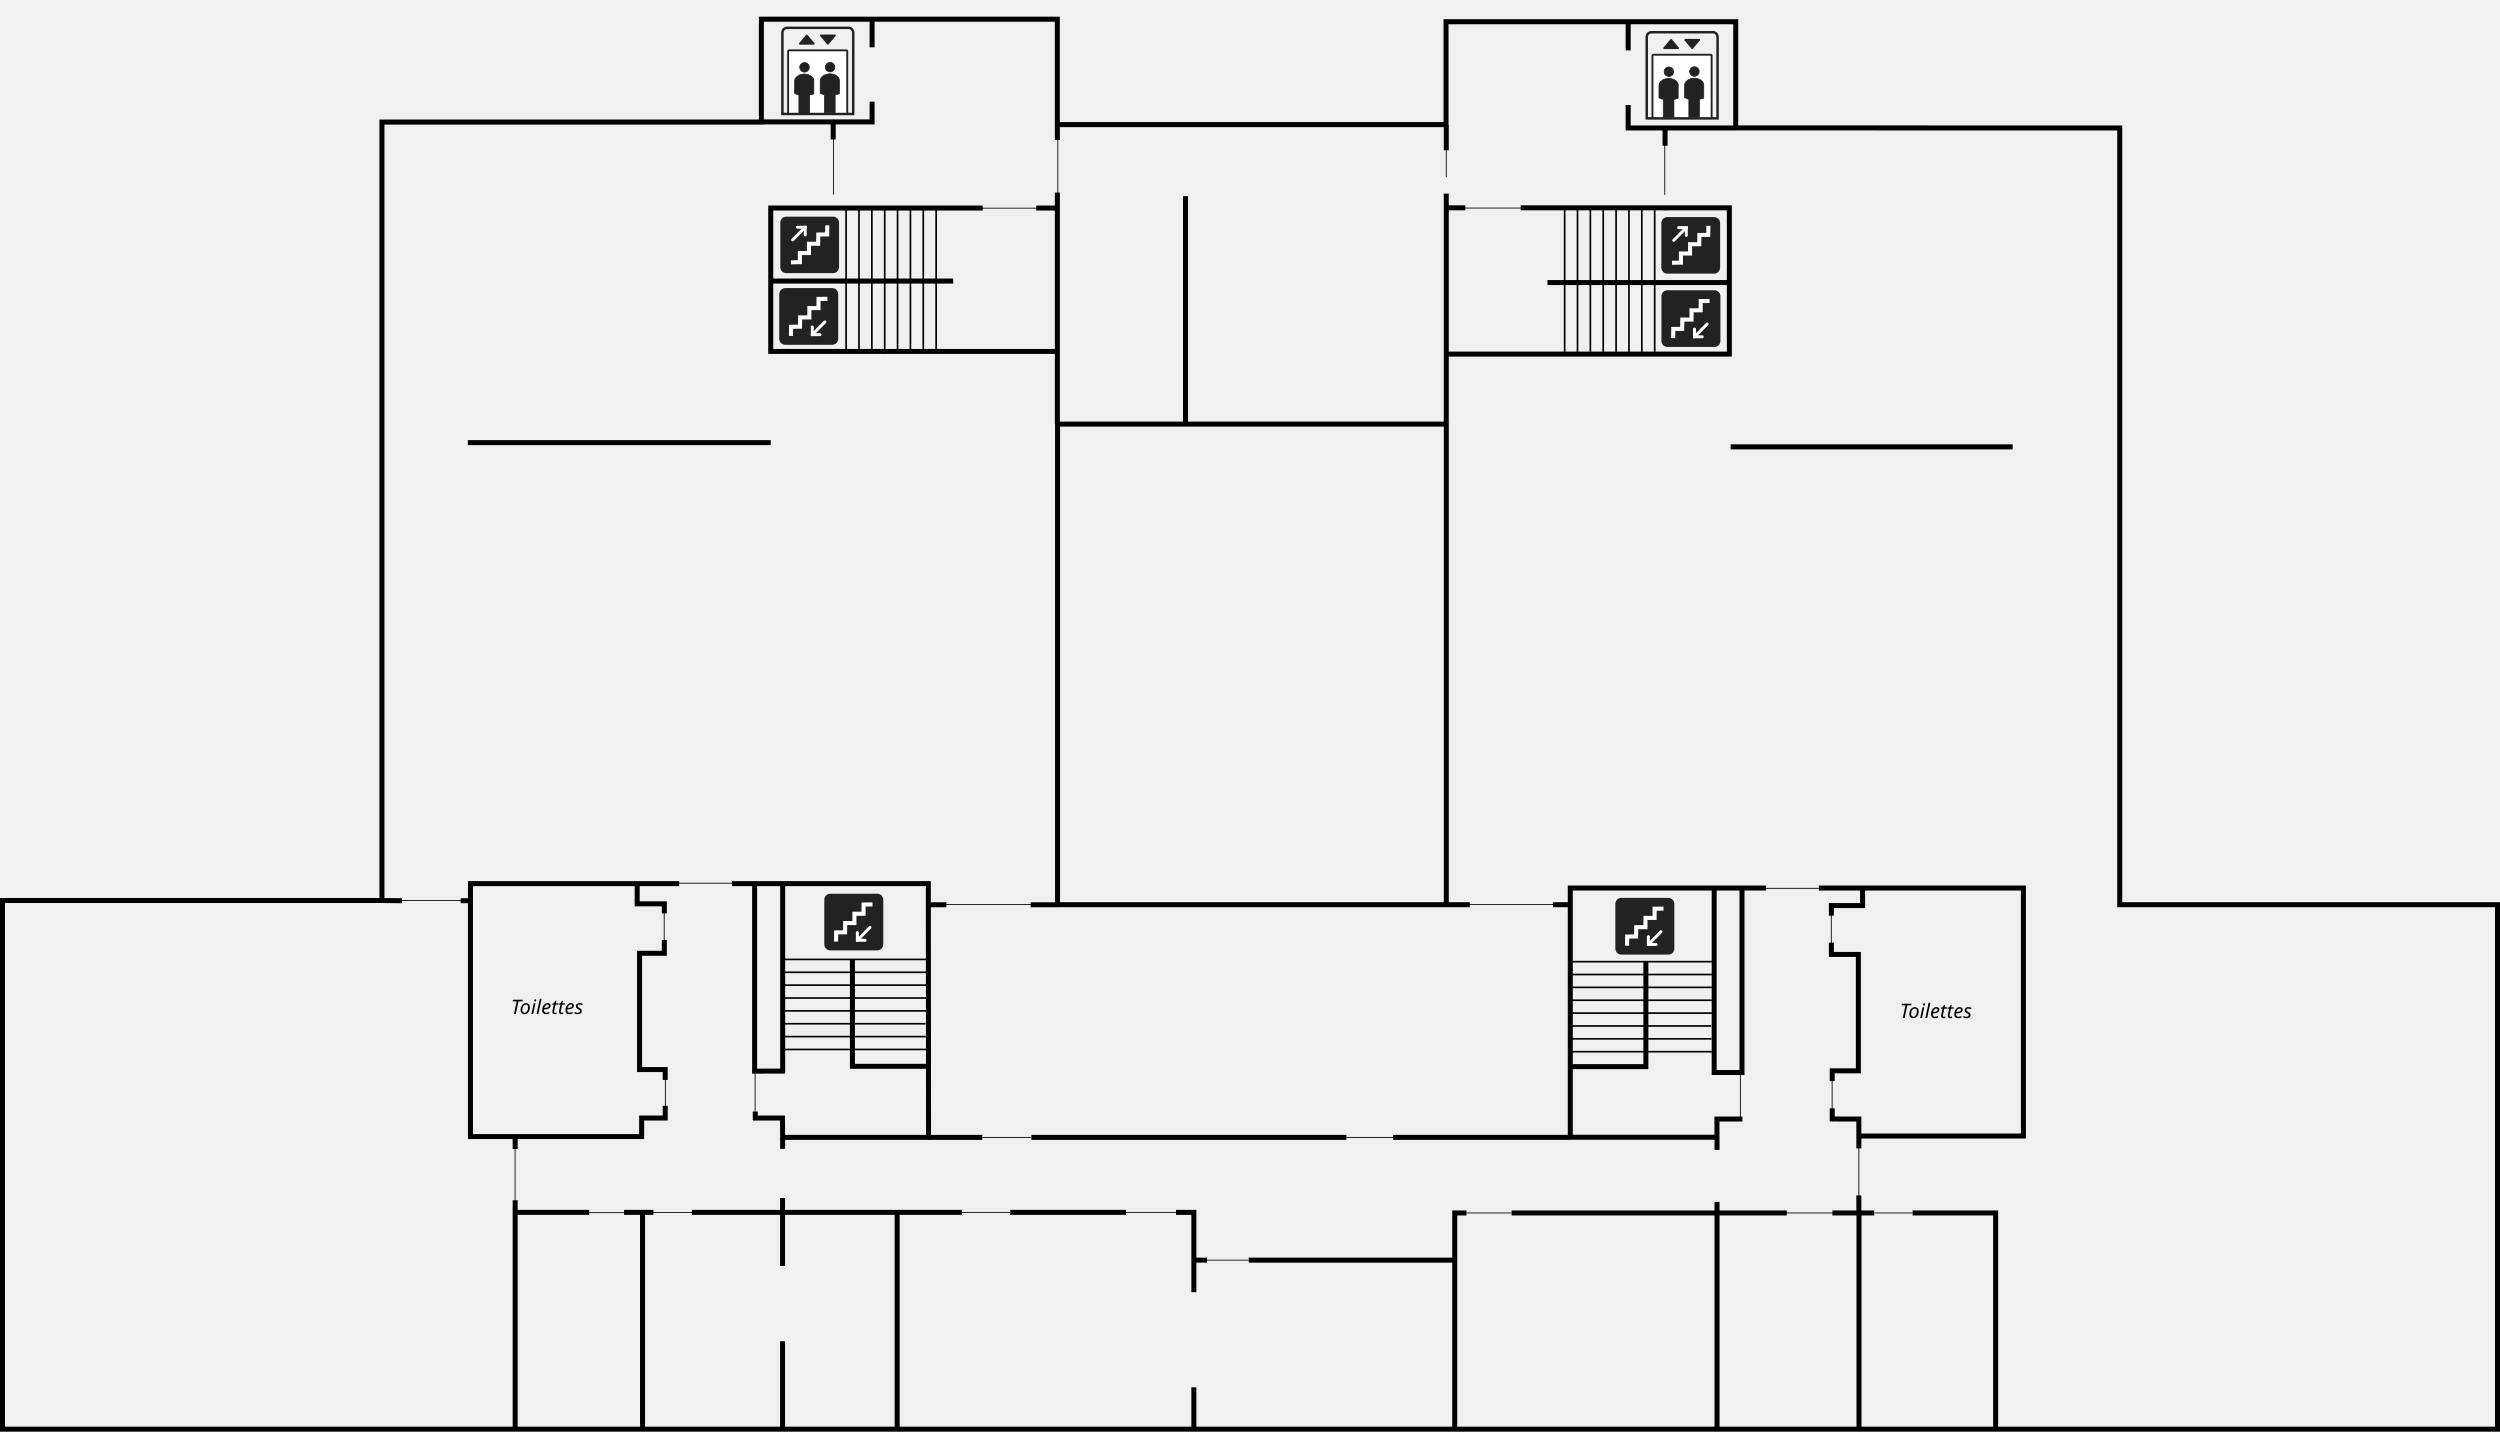
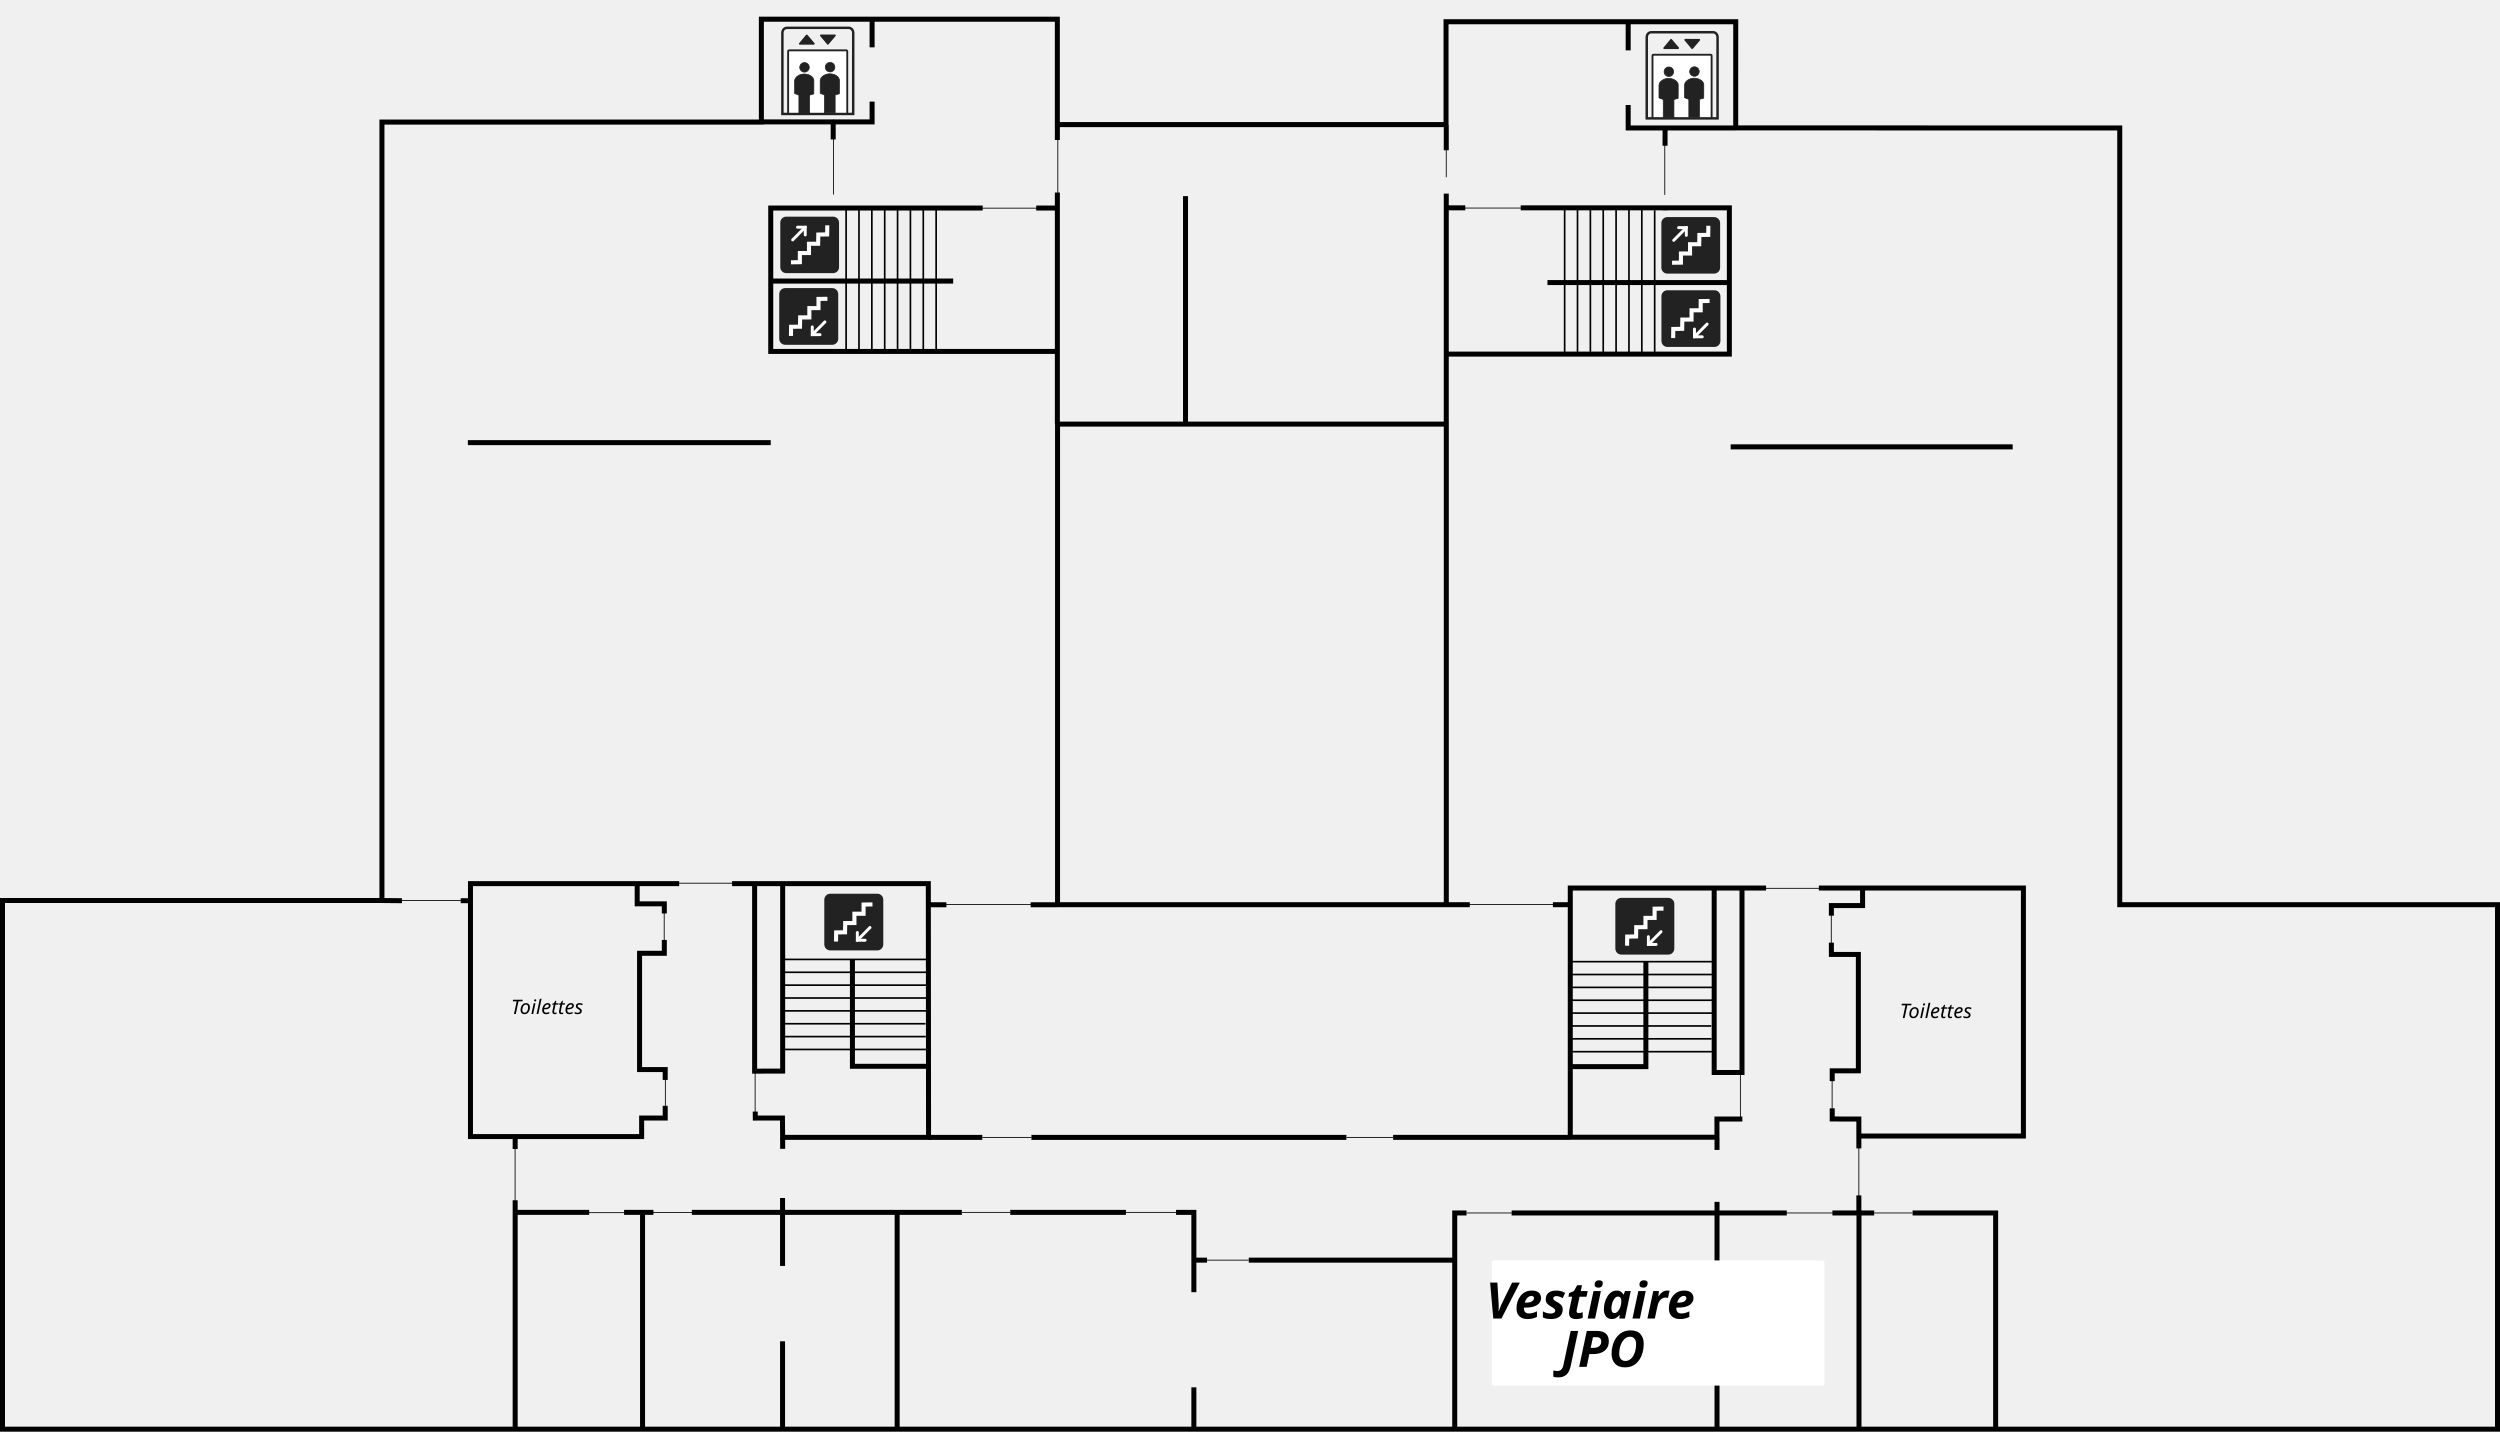
<svg xmlns="http://www.w3.org/2000/svg" xmlns:xlink="http://www.w3.org/1999/xlink" width="100%" height="100%" viewBox="0 0 2995.041 1715.44" id="svg2" version="1.1">
  <defs id="defs4">
    <linearGradient id="linearGradient15662">
      <stop style="stop-color:#ffffff;stop-opacity:0;" offset="0" id="stop15664" />
      <stop style="stop-color:#f8f8f8;stop-opacity:1;" offset="1" id="stop15666" />
    </linearGradient>
    <linearGradient id="linearGradient259">
      <stop style="stop-color:#e0e0e0;stop-opacity:1;" offset="0" id="stop260" />
      <stop id="stop4886" offset="0.405" style="stop-color:#ffffff;stop-opacity:1;" />
      <stop id="stop4884" offset="0.534" style="stop-color:#cdcdcd;stop-opacity:1;" />
      <stop style="stop-color:#494949;stop-opacity:1;" offset="1" id="stop261" />
    </linearGradient>
    <linearGradient id="linearGradient4668">
      <stop style="stop-color:#8e8d87;stop-opacity:1;" offset="0" id="stop4670" />
      <stop id="stop4676" offset="0.276" style="stop-color:#cbc9c1;stop-opacity:1;" />
      <stop style="stop-color:#8e8d87;stop-opacity:1;" offset="1" id="stop4672" />
    </linearGradient>
    <linearGradient id="linearGradient4688">
      <stop style="stop-color:#666666;stop-opacity:1;" offset="0" id="stop4690" />
      <stop style="stop-color:#000000;stop-opacity:0;" offset="1" id="stop4692" />
    </linearGradient>
    <linearGradient id="linearGradient4698">
      <stop style="stop-color:#fffffd;stop-opacity:1;" offset="0" id="stop4700" />
      <stop id="stop4706" offset="0.5" style="stop-color:#bbbbb9;stop-opacity:1;" />
      <stop style="stop-color:#000000;stop-opacity:1;" offset="1" id="stop4702" />
    </linearGradient>
    <linearGradient id="linearGradient4733">
      <stop style="stop-color:#000000;stop-opacity:0.237;" offset="0" id="stop4735" />
      <stop style="stop-color:#000000;stop-opacity:0;" offset="1" id="stop4737" />
    </linearGradient>
    <linearGradient id="linearGradient4741">
      <stop style="stop-color:#dcdcda;stop-opacity:1;" offset="0" id="stop4743" />
      <stop style="stop-color:#bab9b7;stop-opacity:1;" offset="1" id="stop4745" />
    </linearGradient>
    <linearGradient id="linearGradient4762">
      <stop id="stop4764" offset="0" style="stop-color:#ffffff;stop-opacity:0.124;" />
      <stop style="stop-color:#ffffff;stop-opacity:1;" offset="0.103" id="stop4768" />
      <stop id="stop4766" offset="1" style="stop-color:#ffffff;stop-opacity:0;" />
    </linearGradient>
    <clipPath id="clip0-5-8-2-3">
      <rect y="0" x="0" id="rect3978-5-8-5-6" height="615" width="613" />
    </clipPath>
    <clipPath id="clip0-5-8-2-3-2">
      <rect y="0" x="0" id="rect3978-5-8-5-6-9" height="615" width="613" />
    </clipPath>
  </defs>
  <g id="layer1" transform="translate(621.216,68.64813)">
-     <a xlink:href="kb-voltaire-f1.svg" id="a1251" transform="translate(0.5357143,103.9286)">
+     <a xlink:href="kb-voltaire-f1.svg" transform="translate(0.5357143,103.9286)" id="a1251">
      <g id="g1040" transform="translate(131.4286,4.285714)">
        <rect style="fill:#222222;fill-opacity:1;stroke:none;stroke-width:3.826;stroke-linecap:round;stroke-linejoin:round;stroke-miterlimit:4;stroke-dasharray:none;stroke-opacity:1;paint-order:markers stroke fill" id="rect1968-8" width="70.659" height="67.941" x="1182.026" y="898.81" ry="7.205" />
        <path style="fill:none;stroke:#ffffff;stroke-width:4.89;stroke-linecap:butt;stroke-linejoin:miter;stroke-miterlimit:4;stroke-dasharray:none;stroke-opacity:1" d="m 1196.086,956.112 0.137,-10.934 10.661,-0.137 0.185,-11.114 h 11.038 v -11.115 h 10.941 l 0.026,-11.026 10.661,-0.137" id="path1903-3" />
        <g id="g1996-6" transform="matrix(0.136674,0,0,0.136674,1357.818,804.6627)">
          <path style="fill:none;stroke:#ffffff;stroke-width:25.932;stroke-linecap:round;stroke-linejoin:miter;stroke-miterlimit:4;stroke-dasharray:none;stroke-opacity:1" d="M -885.838,985.217 -996.563,1096.966" id="path1905-0" />
          <path style="fill:none;stroke:#ffffff;stroke-width:25.932;stroke-linecap:round;stroke-linejoin:miter;stroke-miterlimit:4;stroke-dasharray:none;stroke-opacity:1" d="m -928.614,1096.966 -67.95,1e-4 3.3e-4,-67.949" id="path1907-7" />
        </g>
      </g>
    </a>
    <text xml:space="preserve" style="font-style:normal;font-weight:normal;line-height:0%;font-family:sans-serif;letter-spacing:0px;word-spacing:0px;fill:#000000;fill-opacity:1;stroke:none" x="-9.091" y="1146.16" id="text3029">
      <tspan id="tspan3031" x="-9.091" y="1146.16" style="font-style:italic;font-variant:normal;font-weight:normal;font-stretch:normal;font-size:24px;line-height:1.25;font-family:'Atkinson Hyperlegible';-inkscape-font-specification:'Atkinson Hyperlegible Italic'">Toilettes</tspan>
    </text>
    <path id="path3883" style="fill:none;stroke:#000000;stroke-width:2;stroke-linecap:butt;stroke-linejoin:miter;stroke-miterlimit:4;stroke-opacity:1;stroke-dasharray:none" d="m 1258.929,1191.291 170.714,0 m -170.357,-107.857 170.714,0 m -172.5,15.408 172.5,0 m -171.429,15.408 172.143,0 m -172.857,15.408 172.857,0 m -172.143,15.408 173.214,0 m -172.857,15.408 170,0 m -170.714,15.408 171.071,0" />
    <path id="path3883-7" style="fill:none;stroke:#000000;stroke-width:2;stroke-linecap:butt;stroke-linejoin:miter;stroke-miterlimit:4;stroke-opacity:1;stroke-dasharray:none" d="m 317.589,1188.618 170.714,0 m -170.357,-107.857 170.714,0 m -172.5,15.408 172.5,0 m -171.429,15.408 172.143,0 m -172.857,15.408 172.857,0 m -172.143,15.408 173.214,0 m -172.857,15.408 170,0 m -170.714,15.408 171.071,0" />
    <path id="path3883-7-4" style="fill:none;stroke:#000000;stroke-width:2;stroke-linecap:butt;stroke-linejoin:miter;stroke-miterlimit:4;stroke-opacity:1;stroke-dasharray:none" d="m 392.45,182.465 0,170.714 m 107.857,-170.357 0,170.714 m -15.408,-172.5 0,172.5 m -15.408,-171.429 0,172.143 m -15.408,-172.857 0,172.857 m -15.408,-172.143 0,173.214 m -15.408,-172.857 0,170 m -15.408,-170.714 0,171.071" />
    <path id="path3883-7-45" style="fill:none;stroke:#000000;stroke-width:2;stroke-linecap:butt;stroke-linejoin:miter;stroke-miterlimit:4;stroke-opacity:1;stroke-dasharray:none" d="m 1253.256,182.793 0,170.714 m 107.857,-170.357 0,170.714 m -15.408,-172.5 0,172.5 m -15.408,-171.429 0,172.143 m -15.408,-172.857 0,172.857 m -15.408,-172.143 0,173.214 m -15.408,-172.857 0,170 m -15.408,-170.714 0,171.071" />
    <path style="fill:none;stroke:#000000;stroke-width:1px;stroke-linecap:butt;stroke-linejoin:miter;stroke-opacity:1" d="m 811.91,1058.083 65.912,0" id="path4283" transform="translate(-621.216,-68.64813)" />
    <path id="path4198" transform="translate(-621.216,-68.64813)" style="fill:none;stroke:#000000;stroke-width:6;stroke-linecap:butt;stroke-linejoin:miter;stroke-miterlimit:4;stroke-dasharray:none;stroke-opacity:1" d="M 1420.274,507.297 V 234.97 M 763.359,1057.439 v 25.357 h 32.5 v 11.538 m 0,31.741 v 16.006 H 766.216 v 139.286 h 30.714 v 12.409 m -339.362,-214.948 23.978,0.237 m 70.382,0 h 11.453 M 2073.366,535.35 h 337.838 M 923.359,530.296 H 560.502 M 1994.768,153.057 v 21.529 m 0,77.55 v -3.164 m -140.874,89.538 h 218.087 m -340.106,-89.538 h 23.55 m 66.408,0 h 249.958 v 175.261 H 1732.381 M 2079.369,153.31 h -128.794 v -27.534 m 0,-65.391 V 26.03 m -952.394,120.337 v 20.714 m 0,84.286 v -2.143 m 268.75,0 h -25.536 m -64.107,0 H 923.359 v 171.786 h 343.572 M 911.573,146.01 h 133.214 v -24.286 m 0,-65 V 23.153 m 836.591,1254.659 h 90.409 v -126.269 m -859.857,125.895 h -90.714 v -128.571 m -83.572,-90.714 v 225 l -33.58,0.115 -0.009,-225.669 m 0.714,274.095 0.104,7.765 32.516,-0.028 0.242,23.17 174.782,0.017 -0.267,-304.009 H 877.034 m -63.387,0 H 563.634 v 303.046 h 205.061 v -22.223 l 28.259,0.013 -0.025,-14.715 M 1266.737,149.017 v 18.695 m 0,62.938 v 276.795 M 1732.644,149.582 v 30.446 m 0,51.875 v 276.607 m -465.704,575.414 h -32.192 m -100.949,0 h -21.147 m 620.497,-0.061 h 27.686 m 99.557,0 h 20.986 m -148.691,0 V 508.077 h -465.734 v 575.787 z m 320.922,-18.183 v 219.203 l 33.335,-0.018 v -220.195 m 108.086,230.554 v -12.361 h 31.315 v -139.401 h -32.325 v -14.142 m 0,-32.325 v -12.122 h 37.376 v -20.203 m -562.394,297.947 h 212.214 m -943.699,72.621 v 81.396 m 0,90.249 V 1712.179 M 769.787,1453.154 v 259.286 M 617.552,1452.444 h 88.286 m 41.819,0 h 35.15 m 46.057,0 h 323.453 m -535.144,257.715 v -272.236 m 0,-61.367 v -14.9 m 1609.773,-0.758 v 14.893 m 0,56.322 v 21.215 m 0.146,259.112 V 1453.154 h -31.826 m -54.683,0 h -329.652 m 276.452,-112.5 h -30.452 v 21.786 h -175.714 v -298.571 h 234.558 m 63.236,0 h 245.063 v 297.143 l -197.143,-0.045 v -20.312 l -31.903,-0.105 v -12.714 m -138.012,34.706 v 15.077 m 0,62.22 v 271.891 M 2539.493,153.311 v 930.553 h 452.548 v 628.315 H 3 V 1078.814 H 457.569 V 146.24 H 912.137 V 23.002 h 354.563 v 126.269 h 465.68 V 26.032 h 347.049 l -0.018,127.201 z M 1141.93,336.726 H 922.95" />
    <path id="path3107" transform="translate(-621.216,-68.64814)" style="fill:none;stroke:#000000;stroke-width:1px;stroke-linecap:butt;stroke-linejoin:miter;stroke-opacity:1" d="m 617.077,1439.289 v -64.776 M 2085,1341.154 v -56.786 m -1180.357,49.286 v -51.071 M 1175.714,249.368 h 67.143 m 984.094,1125.035 v 60 M 1267.287,161.653 v 78.214 m -268.779,-6.781 v -89.904 m 995.922,10.685 v 79.643 m -240.328,15.738 h 68.943 m -90.409,-36.871 v -54.548 m 381.973,906.395 h 66.786 m 12.503,32.037 v 34.471 m 1.01,163.266 v 35.734 m -55.656,123.42 h 56.607 m -436.454,-369.519 h 101.773 m -728.712,-0.124 h 103.571 m -454.286,369.107 h 49.821 m -127.143,0.179 h 44.286 m 48.393,-126.071 v -34.822 m -1.389,-199.935 v 37.376 m -315.925,-50.508 h 74.246" />
-     <a xlink:href="kb-voltaire-f1.svg" id="a1243" transform="translate(-5.714286,130.3571)">
+     <a xlink:href="kb-voltaire-f1.svg" transform="translate(-5.714286,130.3571)" id="a1243">
      <g id="g1040-0" transform="translate(-810.0001,-27.14285)">
        <rect style="fill:#222222;fill-opacity:1;stroke:none;stroke-width:3.826;stroke-linecap:round;stroke-linejoin:round;stroke-miterlimit:4;stroke-dasharray:none;stroke-opacity:1;paint-order:markers stroke fill" id="rect1968-8-2" width="70.659" height="67.941" x="1182.026" y="898.81" ry="7.205" />
        <path style="fill:none;stroke:#ffffff;stroke-width:4.89;stroke-linecap:butt;stroke-linejoin:miter;stroke-miterlimit:4;stroke-dasharray:none;stroke-opacity:1" d="m 1196.086,956.112 0.137,-10.934 10.661,-0.137 0.185,-11.114 h 11.038 v -11.115 h 10.941 l 0.026,-11.026 10.661,-0.137" id="path1903-3-7" />
        <g id="g1996-6-0" transform="matrix(0.136674,0,0,0.136674,1357.818,804.6627)">
          <path style="fill:none;stroke:#ffffff;stroke-width:25.932;stroke-linecap:round;stroke-linejoin:miter;stroke-miterlimit:4;stroke-dasharray:none;stroke-opacity:1" d="M -885.838,985.217 -996.563,1096.966" id="path1905-0-4" />
          <path style="fill:none;stroke:#ffffff;stroke-width:25.932;stroke-linecap:round;stroke-linejoin:miter;stroke-miterlimit:4;stroke-dasharray:none;stroke-opacity:1" d="m -928.614,1096.966 -67.95,1e-4 3.3e-4,-67.949" id="path1907-7-3" />
        </g>
      </g>
    </a>
    <a xlink:href="kb-voltaire-f1.svg" id="a1235">
      <g id="g1040-0-0" transform="translate(-869.699,-622.3216)">
        <rect style="fill:#222222;fill-opacity:1;stroke:none;stroke-width:3.826;stroke-linecap:round;stroke-linejoin:round;stroke-miterlimit:4;stroke-dasharray:none;stroke-opacity:1;paint-order:markers stroke fill" id="rect1968-8-2-2" width="70.659" height="67.941" x="1182.026" y="898.81" ry="7.205" />
        <path style="fill:none;stroke:#ffffff;stroke-width:4.89;stroke-linecap:butt;stroke-linejoin:miter;stroke-miterlimit:4;stroke-dasharray:none;stroke-opacity:1" d="m 1196.086,956.112 0.137,-10.934 10.661,-0.137 0.185,-11.114 h 11.038 v -11.115 h 10.941 l 0.026,-11.026 10.661,-0.137" id="path1903-3-7-2" />
        <g id="g1996-6-0-7" transform="matrix(0.136674,0,0,0.136674,1357.818,804.6627)">
          <path style="fill:none;stroke:#ffffff;stroke-width:25.932;stroke-linecap:round;stroke-linejoin:miter;stroke-miterlimit:4;stroke-dasharray:none;stroke-opacity:1" d="M -885.838,985.217 -996.563,1096.966" id="path1905-0-4-0" />
          <path style="fill:none;stroke:#ffffff;stroke-width:25.932;stroke-linecap:round;stroke-linejoin:miter;stroke-miterlimit:4;stroke-dasharray:none;stroke-opacity:1" d="m -928.614,1096.966 -67.95,1e-4 3.3e-4,-67.949" id="path1907-7-3-6" />
        </g>
      </g>
    </a>
    <a xlink:href="kb-voltaire-f1.svg" id="a1211">
      <g id="g1040-0-5" transform="translate(187.1773,-619.7368)">
        <rect style="fill:#222222;fill-opacity:1;stroke:none;stroke-width:3.826;stroke-linecap:round;stroke-linejoin:round;stroke-miterlimit:4;stroke-dasharray:none;stroke-opacity:1;paint-order:markers stroke fill" id="rect1968-8-2-1" width="70.659" height="67.941" x="1182.026" y="898.81" ry="7.205" />
        <path style="fill:none;stroke:#ffffff;stroke-width:4.89;stroke-linecap:butt;stroke-linejoin:miter;stroke-miterlimit:4;stroke-dasharray:none;stroke-opacity:1" d="m 1196.086,956.112 0.137,-10.934 10.661,-0.137 0.185,-11.114 h 11.038 v -11.115 h 10.941 l 0.026,-11.026 10.661,-0.137" id="path1903-3-7-7" />
        <g id="g1996-6-0-72" transform="matrix(0.136674,0,0,0.136674,1357.818,804.6627)">
          <path style="fill:none;stroke:#ffffff;stroke-width:25.932;stroke-linecap:round;stroke-linejoin:miter;stroke-miterlimit:4;stroke-dasharray:none;stroke-opacity:1" d="M -885.838,985.217 -996.563,1096.966" id="path1905-0-4-2" />
          <path style="fill:none;stroke:#ffffff;stroke-width:25.932;stroke-linecap:round;stroke-linejoin:miter;stroke-miterlimit:4;stroke-dasharray:none;stroke-opacity:1" d="m -928.614,1096.966 -67.95,1e-4 3.3e-4,-67.949" id="path1907-7-3-1" />
        </g>
      </g>
    </a>
    <a xlink:href="kb-voltaire-f3.svg" id="a1219">
      <g id="g1179" transform="translate(-133.0357,13.92857)">
        <rect style="fill:#222222;fill-opacity:1;stroke:none;stroke-width:3.812;stroke-linecap:round;stroke-linejoin:round;stroke-miterlimit:4;stroke-dasharray:none;stroke-opacity:1;paint-order:markers stroke fill" id="rect1968-4-8" width="70.401" height="67.693" x="1502.155" y="177.505" ry="7.178" />
        <path style="fill:none;stroke:#ffffff;stroke-width:4.873;stroke-linecap:butt;stroke-linejoin:miter;stroke-miterlimit:4;stroke-dasharray:none;stroke-opacity:1" d="m 1558.456,187.905 -0.136,10.894 -10.622,0.136 -0.184,11.073 h -10.998 v 11.074 h -10.901 l -0.025,10.986 -10.622,0.136" id="path1903-8-6" />
        <g id="g1996-4-7" transform="matrix(-0.1361752,0,0,-0.1361752,1396.341,339.5152)">
          <path style="fill:none;stroke:#ffffff;stroke-width:25.932;stroke-linecap:round;stroke-linejoin:miter;stroke-miterlimit:4;stroke-dasharray:none;stroke-opacity:1" d="M -885.838,985.217 -996.563,1096.966" id="path1905-2-1" />
          <path style="fill:none;stroke:#ffffff;stroke-width:25.932;stroke-linecap:round;stroke-linejoin:miter;stroke-miterlimit:4;stroke-dasharray:none;stroke-opacity:1" d="m -928.614,1096.966 -67.95,1e-4 3.3e-4,-67.949" id="path1907-4-7" />
        </g>
      </g>
    </a>
    <a xlink:href="kb-voltaire-f3.svg" id="a1227">
      <g id="g1179-6" transform="translate(-1188.571,13.39287)">
        <rect style="fill:#222222;fill-opacity:1;stroke:none;stroke-width:3.812;stroke-linecap:round;stroke-linejoin:round;stroke-miterlimit:4;stroke-dasharray:none;stroke-opacity:1;paint-order:markers stroke fill" id="rect1968-4-8-6" width="70.401" height="67.693" x="1502.155" y="177.505" ry="7.178" />
        <path style="fill:none;stroke:#ffffff;stroke-width:4.873;stroke-linecap:butt;stroke-linejoin:miter;stroke-miterlimit:4;stroke-dasharray:none;stroke-opacity:1" d="m 1558.456,187.905 -0.136,10.894 -10.622,0.136 -0.184,11.073 h -10.998 v 11.074 h -10.901 l -0.025,10.986 -10.622,0.136" id="path1903-8-6-4" />
        <g id="g1996-4-7-7" transform="matrix(-0.1361752,0,0,-0.1361752,1396.341,339.5152)">
          <path style="fill:none;stroke:#ffffff;stroke-width:25.932;stroke-linecap:round;stroke-linejoin:miter;stroke-miterlimit:4;stroke-dasharray:none;stroke-opacity:1" d="M -885.838,985.217 -996.563,1096.966" id="path1905-2-1-6" />
          <path style="fill:none;stroke:#ffffff;stroke-width:25.932;stroke-linecap:round;stroke-linejoin:miter;stroke-miterlimit:4;stroke-dasharray:none;stroke-opacity:1" d="m -928.614,1096.966 -67.95,1e-4 3.3e-4,-67.949" id="path1907-4-7-3" />
        </g>
      </g>
    </a>
-     <a xlink:href="kb-voltaire-f3.svg" transform="translate(364.443,344.4876)" id="a1820-2">
+     <a xlink:href="kb-voltaire-f3.svg" id="a1820-2" transform="translate(364.443,344.4876)">
      <g id="g1779-6" transform="matrix(2.242849,0,0,2.242849,820.2758,-867.3743)">
        <path style="fill:none;stroke:#222222;stroke-width:1.323;stroke-linecap:butt;stroke-linejoin:miter;stroke-miterlimit:4;stroke-dasharray:none;stroke-opacity:1" d="M 112.236,265.75 H 74.411 v -43.415 c 0,-1.194 0.856,-2.592 2.491,-2.592 h 32.994 c 1.425,0 2.348,1.373 2.348,2.582 z" id="path1676-5" />
        <rect style="fill:#ffffff;fill-opacity:1;stroke:#222222;stroke-width:2.022;stroke-linecap:round;stroke-linejoin:round;stroke-miterlimit:4;stroke-dasharray:none;stroke-opacity:1;paint-order:markers stroke fill" id="rect1588-0-8-3-3" width="30.571" height="32.832" x="77.986" y="232.268" rx="0" />
        <path style="fill:#222222;fill-opacity:1;stroke:#222222;stroke-width:1;stroke-linecap:butt;stroke-linejoin:round;stroke-miterlimit:4;stroke-dasharray:none;stroke-opacity:1" d="m 94.997,223.799 3.681,4.417 3.744,-4.396 z" id="path1605-1-3-5" />
        <path style="fill:#222222;fill-opacity:1;stroke:#222222;stroke-width:1;stroke-linecap:butt;stroke-linejoin:round;stroke-miterlimit:4;stroke-dasharray:none;stroke-opacity:1" d="m 83.745,228.238 3.681,-4.417 3.744,4.396 z" id="path1605-2-4-8-2" />
        <path style="fill:#222222;fill-opacity:1;stroke:#222222;stroke-width:0.395;stroke-linecap:butt;stroke-linejoin:round;stroke-miterlimit:4;stroke-dasharray:none;stroke-opacity:1" d="m 83.241,255.695 v 9.54 h 5.684 v -9.556 l 2.259,-0.658 0.033,-7.07 c 0.009,-1.912 -2.35,-3.553 -5.201,-3.557 -2.508,-0.003 -5.065,1.714 -5.065,3.681 v 6.723 z" id="path1011-82-7-9" />
        <circle style="fill:#222222;fill-opacity:1;stroke:#222222;stroke-width:0.395;stroke-linecap:round;stroke-linejoin:round;stroke-miterlimit:4;stroke-dasharray:none;stroke-opacity:1;paint-order:markers stroke fill" id="path1013-7-0-7" cx="86.224" cy="240.836" r="2.538" />
        <path style="fill:#222222;fill-opacity:1;stroke:#222222;stroke-width:0.395;stroke-linecap:butt;stroke-linejoin:round;stroke-miterlimit:4;stroke-dasharray:none;stroke-opacity:1" d="m 96.903,255.595 v 9.54 h 5.684 v -9.556 l 2.259,-0.658 0.033,-7.07 c 0.009,-1.912 -2.35,-3.553 -5.201,-3.557 -2.508,-0.003 -5.065,1.714 -5.065,3.681 v 6.723 z" id="path1011-8-3-8-2" />
        <circle style="fill:#222222;fill-opacity:1;stroke:#222222;stroke-width:0.395;stroke-linecap:round;stroke-linejoin:round;stroke-miterlimit:4;stroke-dasharray:none;stroke-opacity:1;paint-order:markers stroke fill" id="path1013-5-5-5-4" cx="99.886" cy="240.737" r="2.538" />
      </g>
    </a>
-     <a xlink:href="kb-voltaire-f1.svg" id="a1820-2-1" transform="translate(-671.0703,339.2515)">
+     <a xlink:href="kb-voltaire-f1.svg" transform="translate(-671.0703,339.2515)" id="a1820-2-1">
      <g id="g1779-6-3" transform="matrix(2.242849,0,0,2.242849,820.2758,-867.3743)">
        <path style="fill:none;stroke:#222222;stroke-width:1.323;stroke-linecap:butt;stroke-linejoin:miter;stroke-miterlimit:4;stroke-dasharray:none;stroke-opacity:1" d="M 112.236,265.75 H 74.411 v -43.415 c 0,-1.194 0.856,-2.592 2.491,-2.592 h 32.994 c 1.425,0 2.348,1.373 2.348,2.582 z" id="path1676-5-7" />
        <rect style="fill:#ffffff;fill-opacity:1;stroke:#222222;stroke-width:2.022;stroke-linecap:round;stroke-linejoin:round;stroke-miterlimit:4;stroke-dasharray:none;stroke-opacity:1;paint-order:markers stroke fill" id="rect1588-0-8-3-3-8" width="30.571" height="32.832" x="77.986" y="232.268" rx="0" />
        <path style="fill:#222222;fill-opacity:1;stroke:#222222;stroke-width:1;stroke-linecap:butt;stroke-linejoin:round;stroke-miterlimit:4;stroke-dasharray:none;stroke-opacity:1" d="m 94.997,223.799 3.681,4.417 3.744,-4.396 z" id="path1605-1-3-5-9" />
        <path style="fill:#222222;fill-opacity:1;stroke:#222222;stroke-width:1;stroke-linecap:butt;stroke-linejoin:round;stroke-miterlimit:4;stroke-dasharray:none;stroke-opacity:1" d="m 83.745,228.238 3.681,-4.417 3.744,4.396 z" id="path1605-2-4-8-2-9" />
        <path style="fill:#222222;fill-opacity:1;stroke:#222222;stroke-width:0.395;stroke-linecap:butt;stroke-linejoin:round;stroke-miterlimit:4;stroke-dasharray:none;stroke-opacity:1" d="m 83.241,255.695 v 9.54 h 5.684 v -9.556 l 2.259,-0.658 0.033,-7.07 c 0.009,-1.912 -2.35,-3.553 -5.201,-3.557 -2.508,-0.003 -5.065,1.714 -5.065,3.681 v 6.723 z" id="path1011-82-7-9-8" />
        <circle style="fill:#222222;fill-opacity:1;stroke:#222222;stroke-width:0.395;stroke-linecap:round;stroke-linejoin:round;stroke-miterlimit:4;stroke-dasharray:none;stroke-opacity:1;paint-order:markers stroke fill" id="path1013-7-0-7-0" cx="86.224" cy="240.836" r="2.538" />
        <path style="fill:#222222;fill-opacity:1;stroke:#222222;stroke-width:0.395;stroke-linecap:butt;stroke-linejoin:round;stroke-miterlimit:4;stroke-dasharray:none;stroke-opacity:1" d="m 96.903,255.595 v 9.54 h 5.684 v -9.556 l 2.259,-0.658 0.033,-7.07 c 0.009,-1.912 -2.35,-3.553 -5.201,-3.557 -2.508,-0.003 -5.065,1.714 -5.065,3.681 v 6.723 z" id="path1011-8-3-8-2-8" />
        <circle style="fill:#222222;fill-opacity:1;stroke:#222222;stroke-width:0.395;stroke-linecap:round;stroke-linejoin:round;stroke-miterlimit:4;stroke-dasharray:none;stroke-opacity:1;paint-order:markers stroke fill" id="path1013-5-5-5-4-1" cx="99.886" cy="240.737" r="2.538" />
      </g>
    </a>
    <path style="fill:none;stroke:#000000;stroke-width:6;stroke-linecap:butt;stroke-linejoin:miter;stroke-opacity:1;stroke-miterlimit:4;stroke-dasharray:none" d="M 614.448,1293.97 H 991.786" id="path1065" />
    <path style="fill:none;stroke:#000000;stroke-width:1px;stroke-linecap:butt;stroke-linejoin:miter;stroke-opacity:1" d="m 555.612,1293.97 58.836,0" id="path1067" />
    <path style="fill:none;stroke:#000000;stroke-width:1px;stroke-linecap:butt;stroke-linejoin:miter;stroke-opacity:1" d="m 991.786,1293.97 h 56" id="path1069" />
    <path style="fill:none;stroke:#000000;stroke-width:6;stroke-linecap:butt;stroke-linejoin:miter;stroke-opacity:1;stroke-miterlimit:4;stroke-dasharray:none" d="m 316.416,1293.953 v 13.731" id="path1071" />
    <path style="fill:none;stroke:#000000;stroke-width:6;stroke-linecap:butt;stroke-linejoin:miter;stroke-opacity:1;stroke-miterlimit:4;stroke-dasharray:none" d="m 491.198,1293.97 h 64.414" id="path1073" />
    <path style="fill:none;stroke:#000000;stroke-width:6;stroke-linecap:butt;stroke-linejoin:miter;stroke-opacity:1;stroke-miterlimit:4;stroke-dasharray:none" d="m 589.1,1383.795 h 138.598" id="path1075" />
    <path style="fill:none;stroke:#000000;stroke-width:6;stroke-linecap:butt;stroke-linejoin:miter;stroke-opacity:1;stroke-miterlimit:4;stroke-dasharray:none" d="m 787.698,1383.795 h 21.358 v 95.615" id="path1077" />
    <path style="fill:none;stroke:#000000;stroke-width:6;stroke-linecap:butt;stroke-linejoin:miter;stroke-opacity:1;stroke-miterlimit:4;stroke-dasharray:none" d="m 809.056,1593.411 v 47.982" id="path1079" />
    <path style="fill:none;stroke:#000000;stroke-width:6;stroke-linecap:butt;stroke-linejoin:miter;stroke-opacity:1;stroke-miterlimit:4;stroke-dasharray:none" d="m 809.665,1441.025 h 15.152" id="path1081" />
    <path style="fill:none;stroke:#000000;stroke-width:6;stroke-linecap:butt;stroke-linejoin:miter;stroke-opacity:1;stroke-miterlimit:4;stroke-dasharray:none" d="M 874.817,1441.025 H 1121.8" id="path1083" />
    <path style="fill:none;stroke:#000000;stroke-width:6;stroke-linecap:butt;stroke-linejoin:miter;stroke-opacity:1;stroke-miterlimit:4;stroke-dasharray:none" d="m 1121.572,1644.115 v -259.609 h 14.142" id="path1085" />
    <path style="fill:none;stroke:#000000;stroke-width:1px;stroke-linecap:butt;stroke-linejoin:miter;stroke-opacity:1" d="m 531.1,1383.795 h 58" id="path1087" />
    <path style="fill:none;stroke:#000000;stroke-width:1px;stroke-linecap:butt;stroke-linejoin:miter;stroke-opacity:1" d="m 727.698,1383.795 h 60" id="path1089" />
    <path style="fill:none;stroke:#000000;stroke-width:1px;stroke-linecap:butt;stroke-linejoin:miter;stroke-opacity:1" d="m 824.817,1441.025 h 50" id="path1091" />
    <path style="fill:none;stroke:#000000;stroke-width:1px;stroke-linecap:butt;stroke-linejoin:miter;stroke-opacity:1" d="m 1135.714,1384.506 h 54" id="path1093" />
    <path style="fill:none;stroke:#000000;stroke-width:6;stroke-linecap:butt;stroke-linejoin:miter;stroke-opacity:1;stroke-miterlimit:4;stroke-dasharray:none" d="m 453.586,1383.951 v 258.599" id="path1095" />
    <path style="fill:none;stroke:#000000;stroke-width:6;stroke-linecap:butt;stroke-linejoin:miter;stroke-opacity:1;stroke-miterlimit:4;stroke-dasharray:none" d="m 1605.876,1384.506 h 18.225" id="path1097" />
    <path style="fill:none;stroke:#000000;stroke-width:6;stroke-linecap:butt;stroke-linejoin:miter;stroke-opacity:1;stroke-miterlimit:4;stroke-dasharray:none" d="m 1670.101,1384.506 h 99.5 v 259.56" id="path1099" />
    <path style="fill:none;stroke:#000000;stroke-width:1px;stroke-linecap:butt;stroke-linejoin:miter;stroke-opacity:1" d="m 1670.101,1384.506 h -46" id="path1101" />
    <text xml:space="preserve" style="font-style:normal;font-weight:normal;line-height:0%;font-family:sans-serif;letter-spacing:0px;word-spacing:0px;fill:#000000;fill-opacity:1;stroke:none" x="1654.707" y="1150.973" id="text3029-2">
      <tspan id="tspan3031-9" x="1654.707" y="1150.973" style="font-style:italic;font-variant:normal;font-weight:normal;font-stretch:normal;font-size:24px;line-height:1.25;font-family:'Atkinson Hyperlegible';-inkscape-font-specification:'Atkinson Hyperlegible Italic'">Toilettes</tspan>
    </text>
+     <rect style="fill:#ffffff;fill-opacity:1;stroke:none;stroke-width:4;stroke-linecap:square;stroke-linejoin:round;paint-order:markers stroke fill" id="rect955" width="398.571" height="150" x="1165.927" y="1441.352" ry="2.857" />
+     <text xml:space="preserve" style="font-size:60.276px;line-height:0.85;font-family:Bahagia;-inkscape-font-specification:Bahagia;stroke-width:1.507" x="1338.679" y="1510.986" id="text959">
+       <tspan x="1338.679" y="1510.986" id="tspan961" style="font-style:italic;font-variant:normal;font-weight:bold;font-stretch:normal;font-family:'Atkinson Hyperlegible';-inkscape-font-specification:'Atkinson Hyperlegible Bold Italic';text-align:center;text-anchor:middle;stroke-width:1.507">Vestiaire</tspan>
+       <tspan x="1338.679" y="1568.867" style="font-style:italic;font-variant:normal;font-weight:bold;font-stretch:normal;font-family:'Atkinson Hyperlegible';-inkscape-font-specification:'Atkinson Hyperlegible Bold Italic';text-align:center;text-anchor:middle;stroke-width:1.507" id="tspan965">JPO</tspan>
+     </text>
  </g>
</svg>
